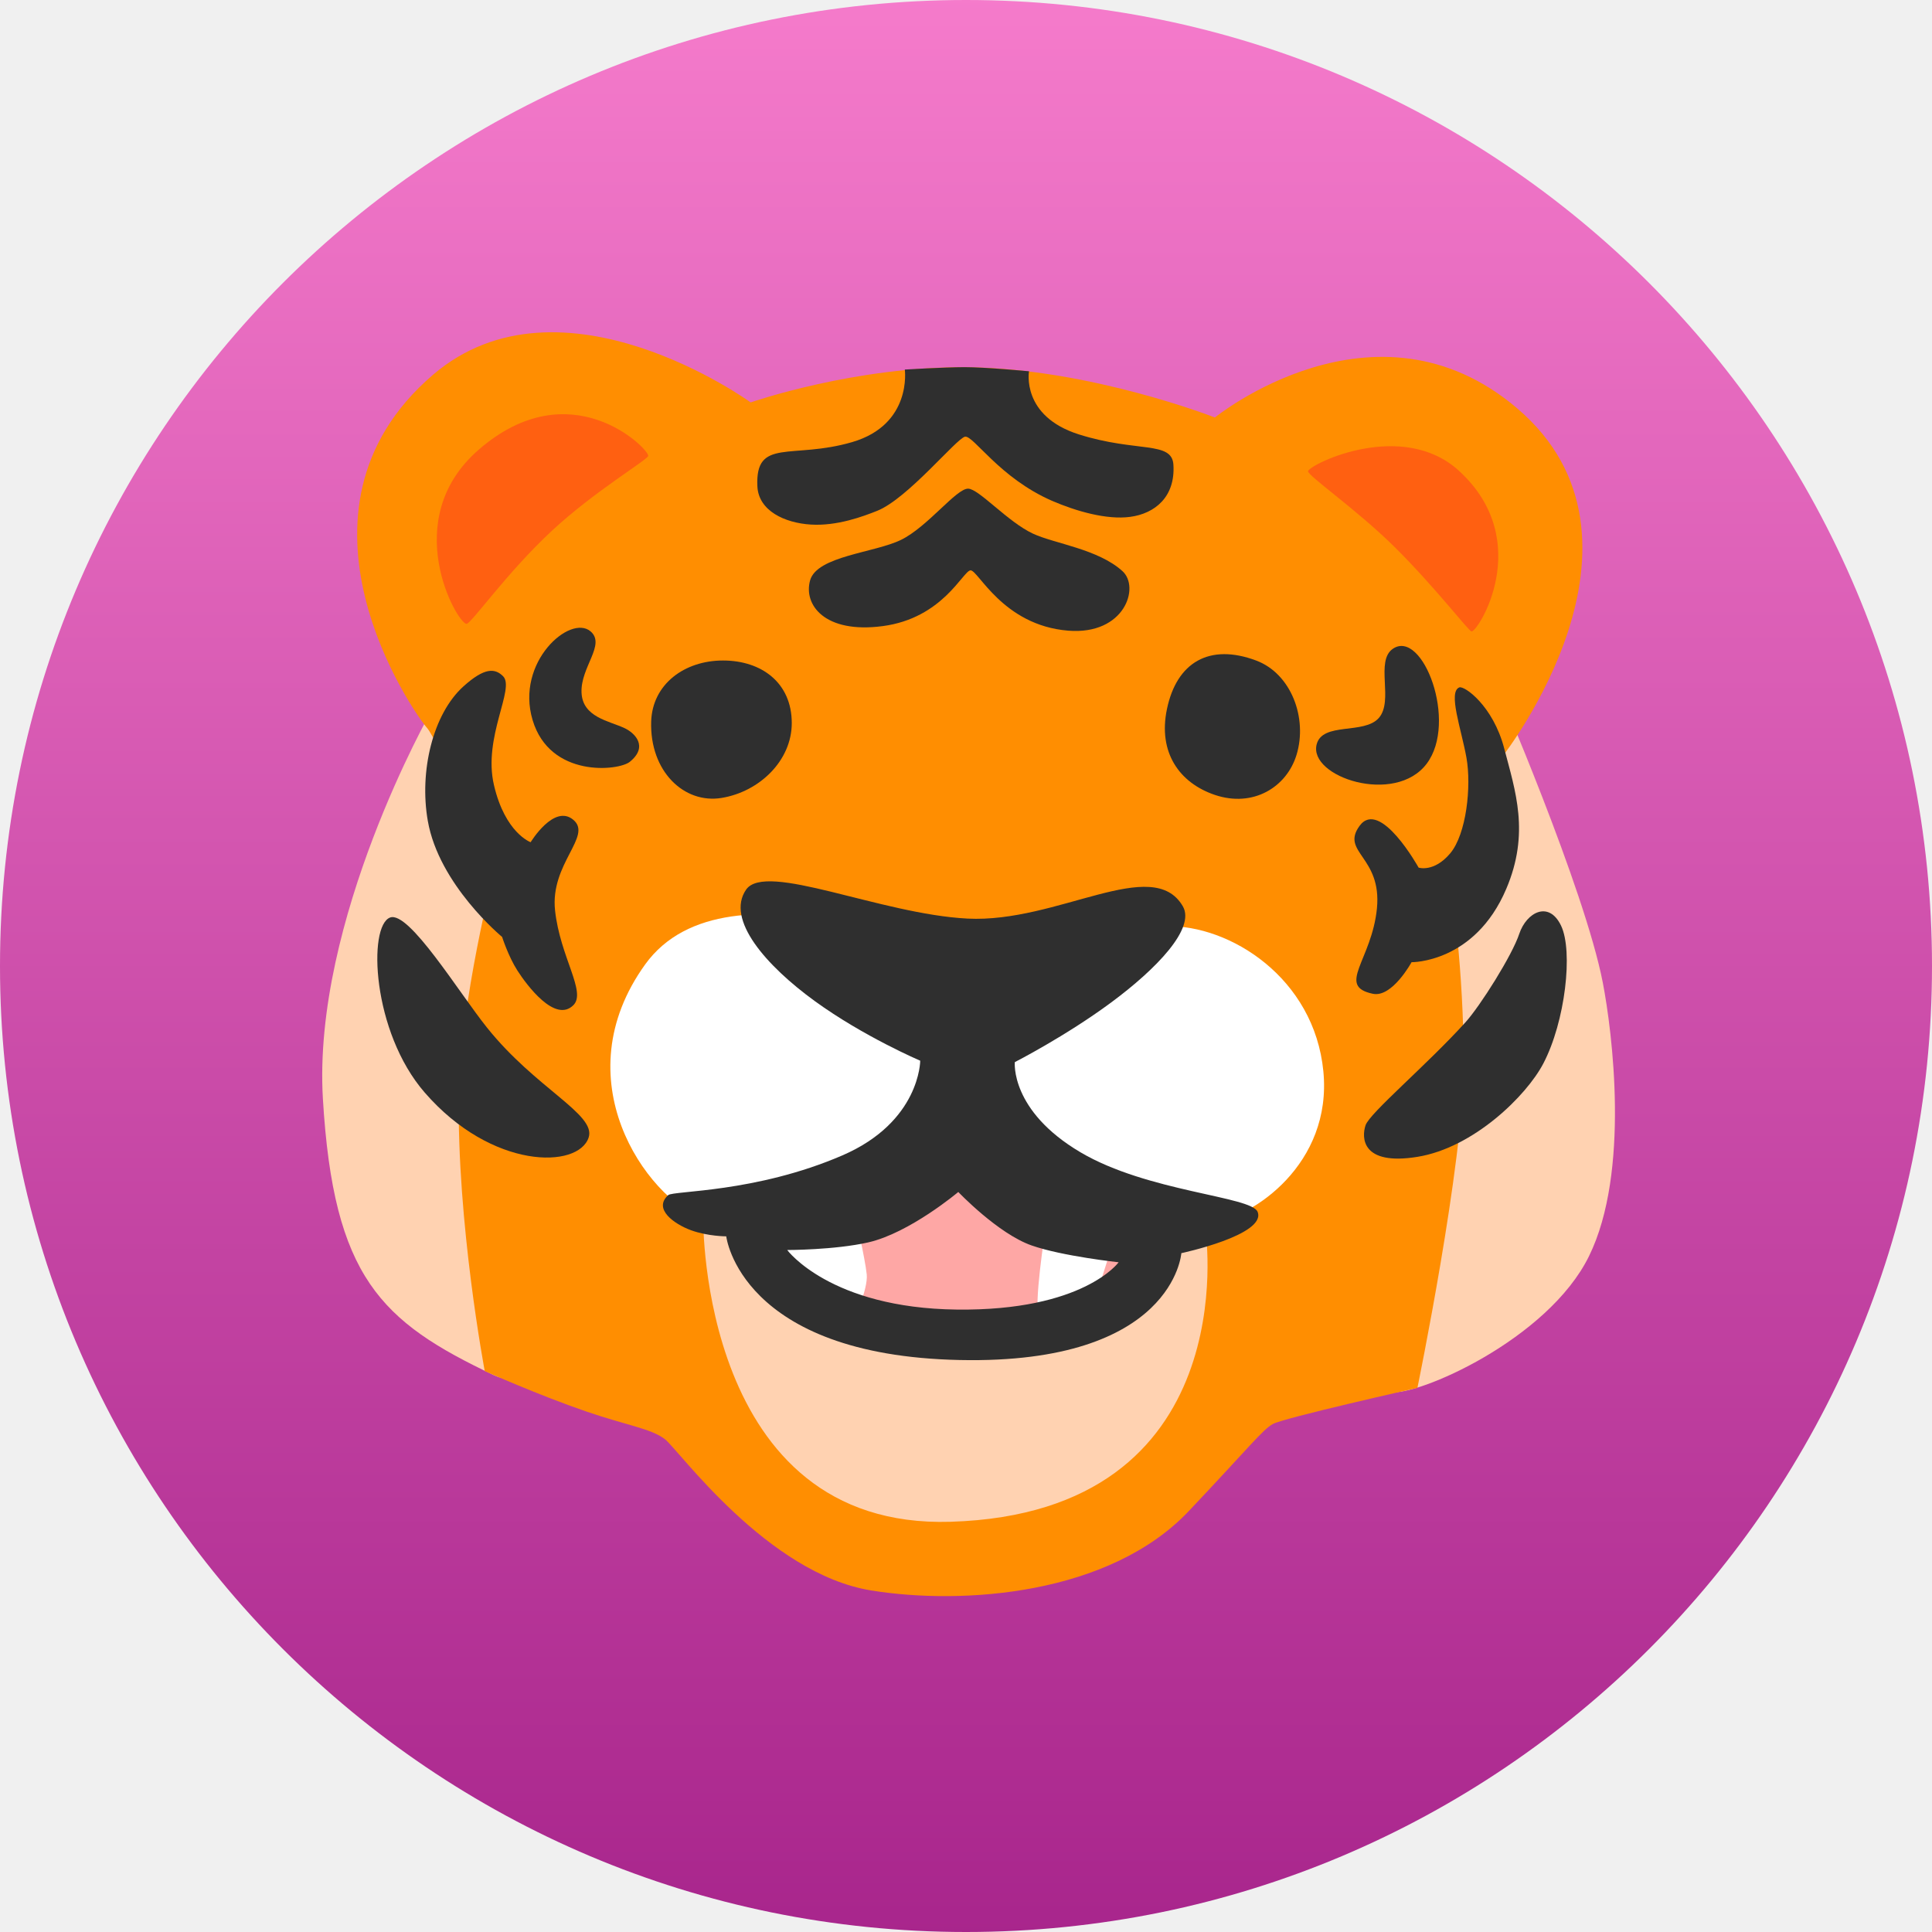
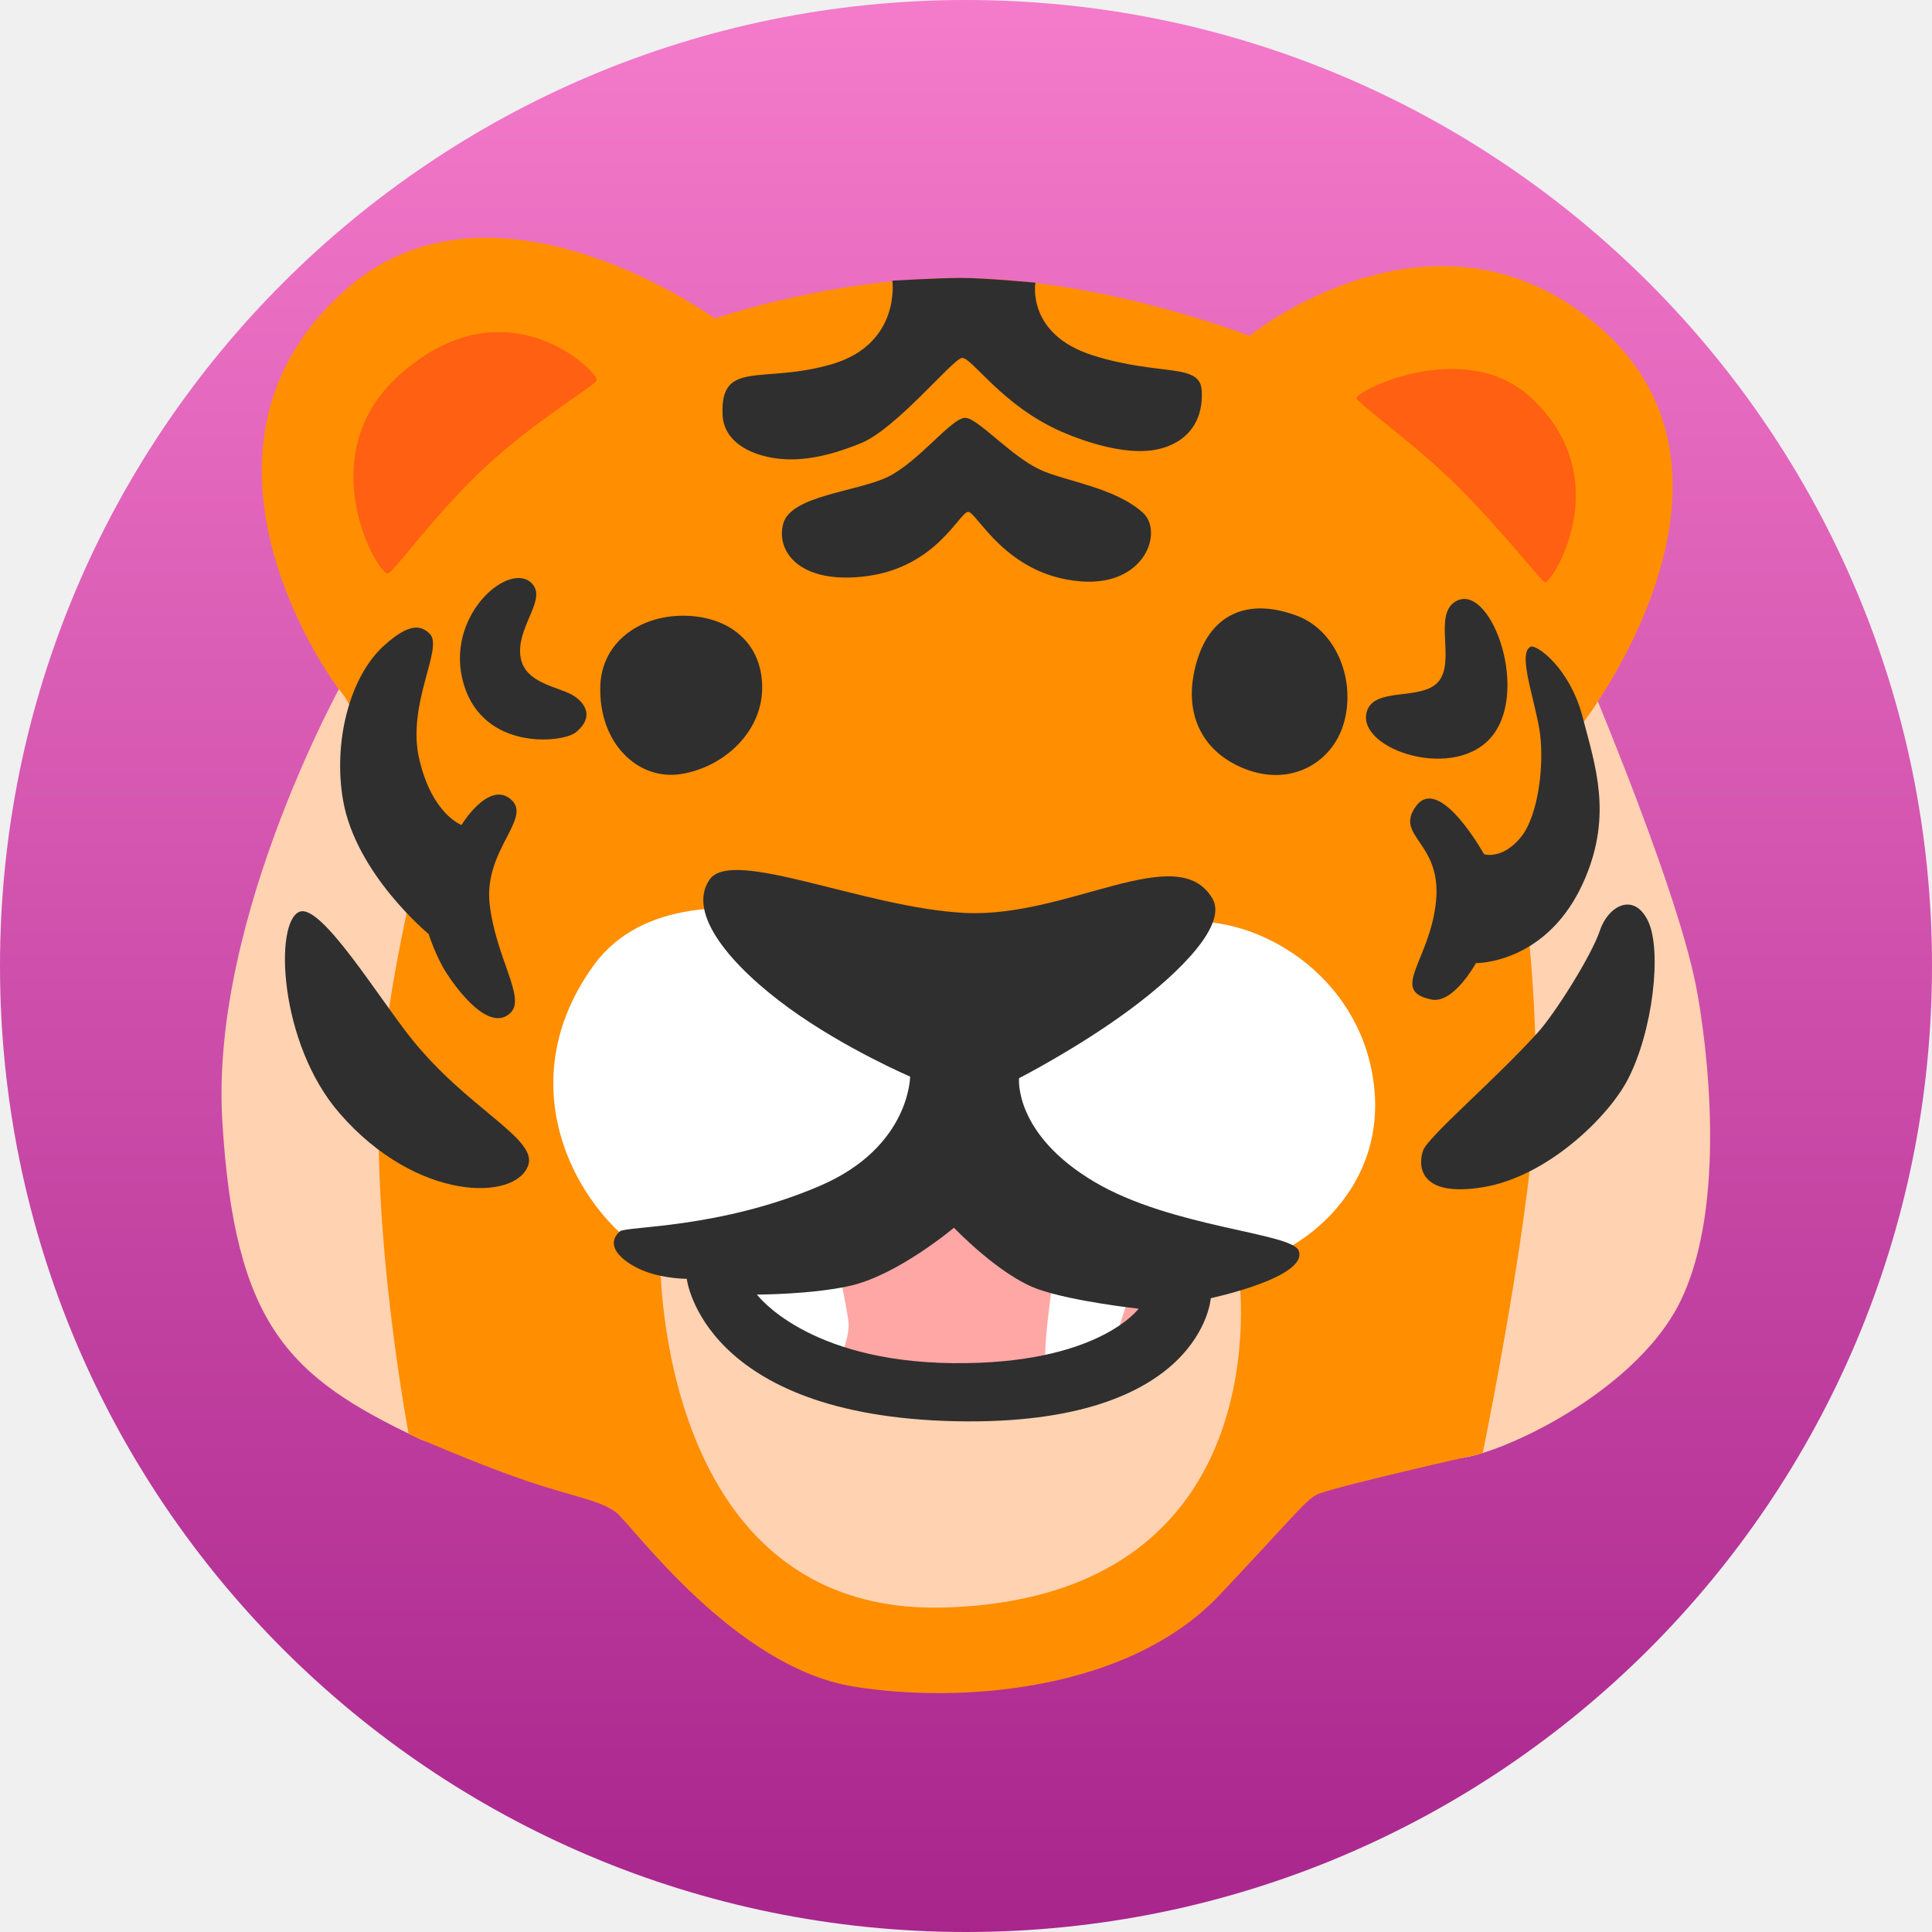
<svg xmlns="http://www.w3.org/2000/svg" viewBox="0 0 128 128" width="128" height="128">
  <defs>
    <linearGradient id="tiger-bg" x1="0" y1="0" x2="0" y2="1">
      <stop offset="0" stop-color="#F57BCB" />
      <stop offset="1" stop-color="#A8258C" />
    </linearGradient>
  </defs>
  <circle cx="64" cy="64" r="64" fill="url(#tiger-bg)" />
-   <svg x="18" y="18" width="92" height="92" viewBox="0 0 128 128">
+   <svg x="10.82" y="11.13" width="105.94" height="105.94" viewBox="0 0 128 128">
    <path style="fill:#FFD2B1;" d="M14.72,40.48c0,0-10.98,19.29-10,35.76s5.35,20.55,15.77,25.48c10.42,4.93,10.56-49.55,10.56-49.55  L14.72,40.48z" />
    <path style="fill:#FFD2B1;" d="M112.84,37.95L98.39,54c0,0,2.35,48.85,4.74,49.27c2.39,0.42,14.5-4.79,18.3-12.53  s2.14-20.7,1.27-25.2C121.01,56.81,112.84,37.95,112.84,37.95z" />
    <path style="fill:#FF8E01;" d="M64.23,8.81c-10.42-0.13-20.08,3.24-20.08,3.24S26.69-0.62,14.86,9.51  C0.09,22.18,13.17,40.76,14.3,42.03s6.19,13.23,6.19,13.23s-3.1,12.11-3.24,20.55c-0.2,11.84,2.39,25.53,2.39,25.53  s4.93,2.21,9.43,3.75c3.62,1.24,5.91,1.55,7.18,2.53c1.27,0.99,9.43,12.39,19.01,13.94c8.45,1.37,21.96,0.42,29.28-7.32  c5.61-5.93,6.76-7.46,7.74-8.02c0.99-0.56,13.33-3.33,13.33-3.33s4.27-20.74,4.27-29.75s-1.13-16.19-1.13-16.19l4.79-12.39  c0,0,15.49-19.85,1.27-31.96c-13.09-11.15-27.87,0.84-27.87,0.84S75.49,8.95,64.23,8.81z" />
    <path style="fill:#FF6011;" d="M19.08,16.41c8.45-7.34,15.63-0.14,15.63,0.56c0,0.34-4.92,3.23-8.87,6.9  c-4.2,3.9-7.45,8.59-7.88,8.59C17.11,32.46,11.62,22.89,19.08,16.41z" />
    <path style="fill:#FF6011;" d="M109.47,18.38c-5.2-4.79-13.66-0.7-13.94,0c-0.14,0.35,4.5,3.55,8.02,7.04  c3.65,3.62,6.75,7.67,7.04,7.74C111.15,33.3,116.5,24.86,109.47,18.38z" />
    <path style="fill:#FFD2B1;" d="M39.78,87.36c0,0-0.29,28.59,22.81,27.87c27.17-0.84,23.51-26.61,23.51-26.61L39.78,87.36z" />
    <path style="fill:#FEA7A5;" d="M63.43,81.17c0,0-18.58,9.71-18.44,9.15c0.07-0.27,4.63,3.25,9.38,7c5.19,4.1,18.76,1.14,18.76,1.14  l8.89-8.01L63.43,81.17z" />
    <path style="fill:#FFFFFF;" d="M64.56,64.13c0,0-22.52-10.84-30.13-0.28s0,21.4,5.35,23.51s13.8,9.43,13.8,9.43s1.41-2.96,1.27-4.36  c-0.14-1.41-1.13-5.77-1.13-5.77l9.71-5.49l7.88,7.18c0,0-1.13,7.18-0.56,8.02s4.93-0.99,4.93-0.99l2.25-7.04  c0,0,5.4-0.33,8.92-0.75c3.52-0.42,10.93-5.3,10.09-13.89s-8.59-13.51-14.5-13.37C76.52,60.47,64.56,64.13,64.56,64.13z" />
    <path style="fill:#2F2F2F;" d="M90.88,86.66c-0.58-1.44-10.14-1.83-16.33-5.49c-6.5-3.84-6.05-8.31-6.05-8.31s4.68-2.39,8.87-5.49  c4.19-3.1,7.79-6.84,6.62-8.87c-2.77-4.79-11.54,1.55-19.85,1.13c-8.03-0.41-18.61-5.28-20.41-2.67c-1.9,2.75,1.85,7.02,6.34,10.28  c4.49,3.26,9.71,5.49,9.71,5.49s0,5.63-7.18,8.73c-8.02,3.46-15.58,3.24-16.05,3.66c-1.41,1.27,0.53,2.66,2.11,3.24  c1.55,0.56,3.24,0.56,3.24,0.56s1.27,10.98,21.54,11.4c19.71,0.41,20.41-9.85,20.41-9.85s1.97-0.42,3.84-1.11  S91.3,87.71,90.88,86.66z M63.15,95.67c-11.68-0.14-15.63-5.49-15.63-5.49s4.36,0,7.46-0.7c3.83-0.87,8.31-4.65,8.31-4.65  s3.65,3.84,6.76,4.93c2.82,0.99,8.02,1.55,8.02,1.55S74.83,95.81,63.15,95.67z" />
    <path style="fill:#2F2F2F;" d="M47.94,41.61c0,3.46-2.98,6.33-6.48,6.9c-3.45,0.56-6.62-2.46-6.48-7.04  c0.11-3.46,3.08-5.63,6.62-5.63S47.94,37.88,47.94,41.61z" />
    <path style="fill:#2F2F2F;" d="M86.94,48.23c-3.28-1.11-5.25-3.92-4.42-7.9c0.9-4.35,3.94-6.09,8.22-4.49  c3.24,1.21,4.76,5.31,3.73,8.69C93.56,47.52,90.47,49.42,86.94,48.23z" />
    <path style="fill:#2F2F2F;" d="M102.05,41.14c-1.37,1.55-5.2,0.34-5.73,2.44c-0.75,3,7.23,5.63,10.14,1.78  c2.91-3.85-0.37-12.43-3.1-10.61C101.68,35.88,103.46,39.54,102.05,41.14z" />
    <path style="fill:#2F2F2F;" d="M109.47,38.32c-1.06,0.43,0.19,3.85,0.66,6.48s0,7.04-1.5,8.82c-1.5,1.78-2.91,1.31-2.91,1.31  s-3.56-6.42-5.44-3.85c-1.78,2.44,2.06,2.82,1.6,7.6c-0.47,4.79-3.78,7.17-0.38,7.88c1.78,0.38,3.57-2.91,3.57-2.91  s5.82,0.09,8.73-6.76c2.19-5.15,0.84-9.01-0.19-12.95S109.93,38.14,109.47,38.32z" />
    <path style="fill:#2F2F2F;" d="M110.03,69.2c-3.57,3.94-8.82,8.35-9.2,9.48c-0.38,1.13-0.38,3.75,4.79,2.91s10.04-5.63,11.59-8.59  c2.03-3.87,2.77-10.37,1.64-12.72c-1.13-2.35-3.19-1.22-3.85,0.75C114.35,63.01,111.39,67.7,110.03,69.2z" />
    <path style="fill:#2F2F2F;" d="M28.56,38.79c-0.09-2.35,2.25-4.41,0.84-5.63c-1.87-1.62-6.95,2.82-5.35,8.17s7.92,4.69,8.96,3.85  c1.74-1.41,0.46-2.66-0.47-3.1C31.1,41.4,28.65,41.08,28.56,38.79z" />
    <path style="fill:#2F2F2F;" d="M23.87,52.59c0,0,2.16-3.57,3.94-2.06c1.78,1.5-2.16,4.04-1.69,8.35s2.91,7.51,1.69,8.73  c-1.69,1.69-4.32-1.88-5.16-3.19c-0.84-1.31-1.41-3.1-1.41-3.1s-5.82-4.79-6.85-10.7c-0.8-4.57,0.47-9.85,3.28-12.39  c1.92-1.73,2.89-1.71,3.66-0.94c1.13,1.13-1.88,5.63-0.84,10.04C21.52,51.75,23.87,52.59,23.87,52.59z" />
    <path style="fill:#2F2F2F;" d="M19.84,69.67c-2.58-3.22-7.18-10.77-8.92-10.14c-2.06,0.75-1.69,10.53,3.19,16.14  c6.19,7.13,14.17,7.04,15.11,4.13C29.91,77.66,24.34,75.3,19.84,69.67z" />
    <path style="fill:#2F2F2F;" d="M58.36,9.02c0,0,0.7,5.07-4.86,6.69s-8.94-0.44-8.73,4.08c0.11,2.25,2.51,3.37,4.93,3.52  c2.42,0.15,4.82-0.75,6.12-1.27c2.82-1.13,7.32-6.69,8.09-6.83c0.77-0.14,3.17,3.8,8.02,5.91c2.22,0.96,5.04,1.77,7.2,1.48  c2.27-0.3,4.17-1.83,3.99-4.79C83,15.57,79.76,16.69,74.41,15s-4.6-5.82-4.6-5.82s-3.99-0.38-5.96-0.38  C61.88,8.81,58.36,9.02,58.36,9.02z" />
    <path style="fill:#2F2F2F;" d="M64.2,20c-1.1-0.02-3.73,3.52-6.19,4.72s-7.74,1.48-8.38,3.73c-0.63,2.25,1.34,4.93,6.69,4.22  c5.54-0.73,7.39-5.07,8.09-5.14c0.7-0.07,2.96,5.07,9.01,5.56c5.21,0.42,6.64-4.01,5-5.49c-2.25-2.04-6.26-2.53-8.24-3.45  C67.84,23.06,65.19,20.02,64.2,20z" />
  </svg>
</svg>
